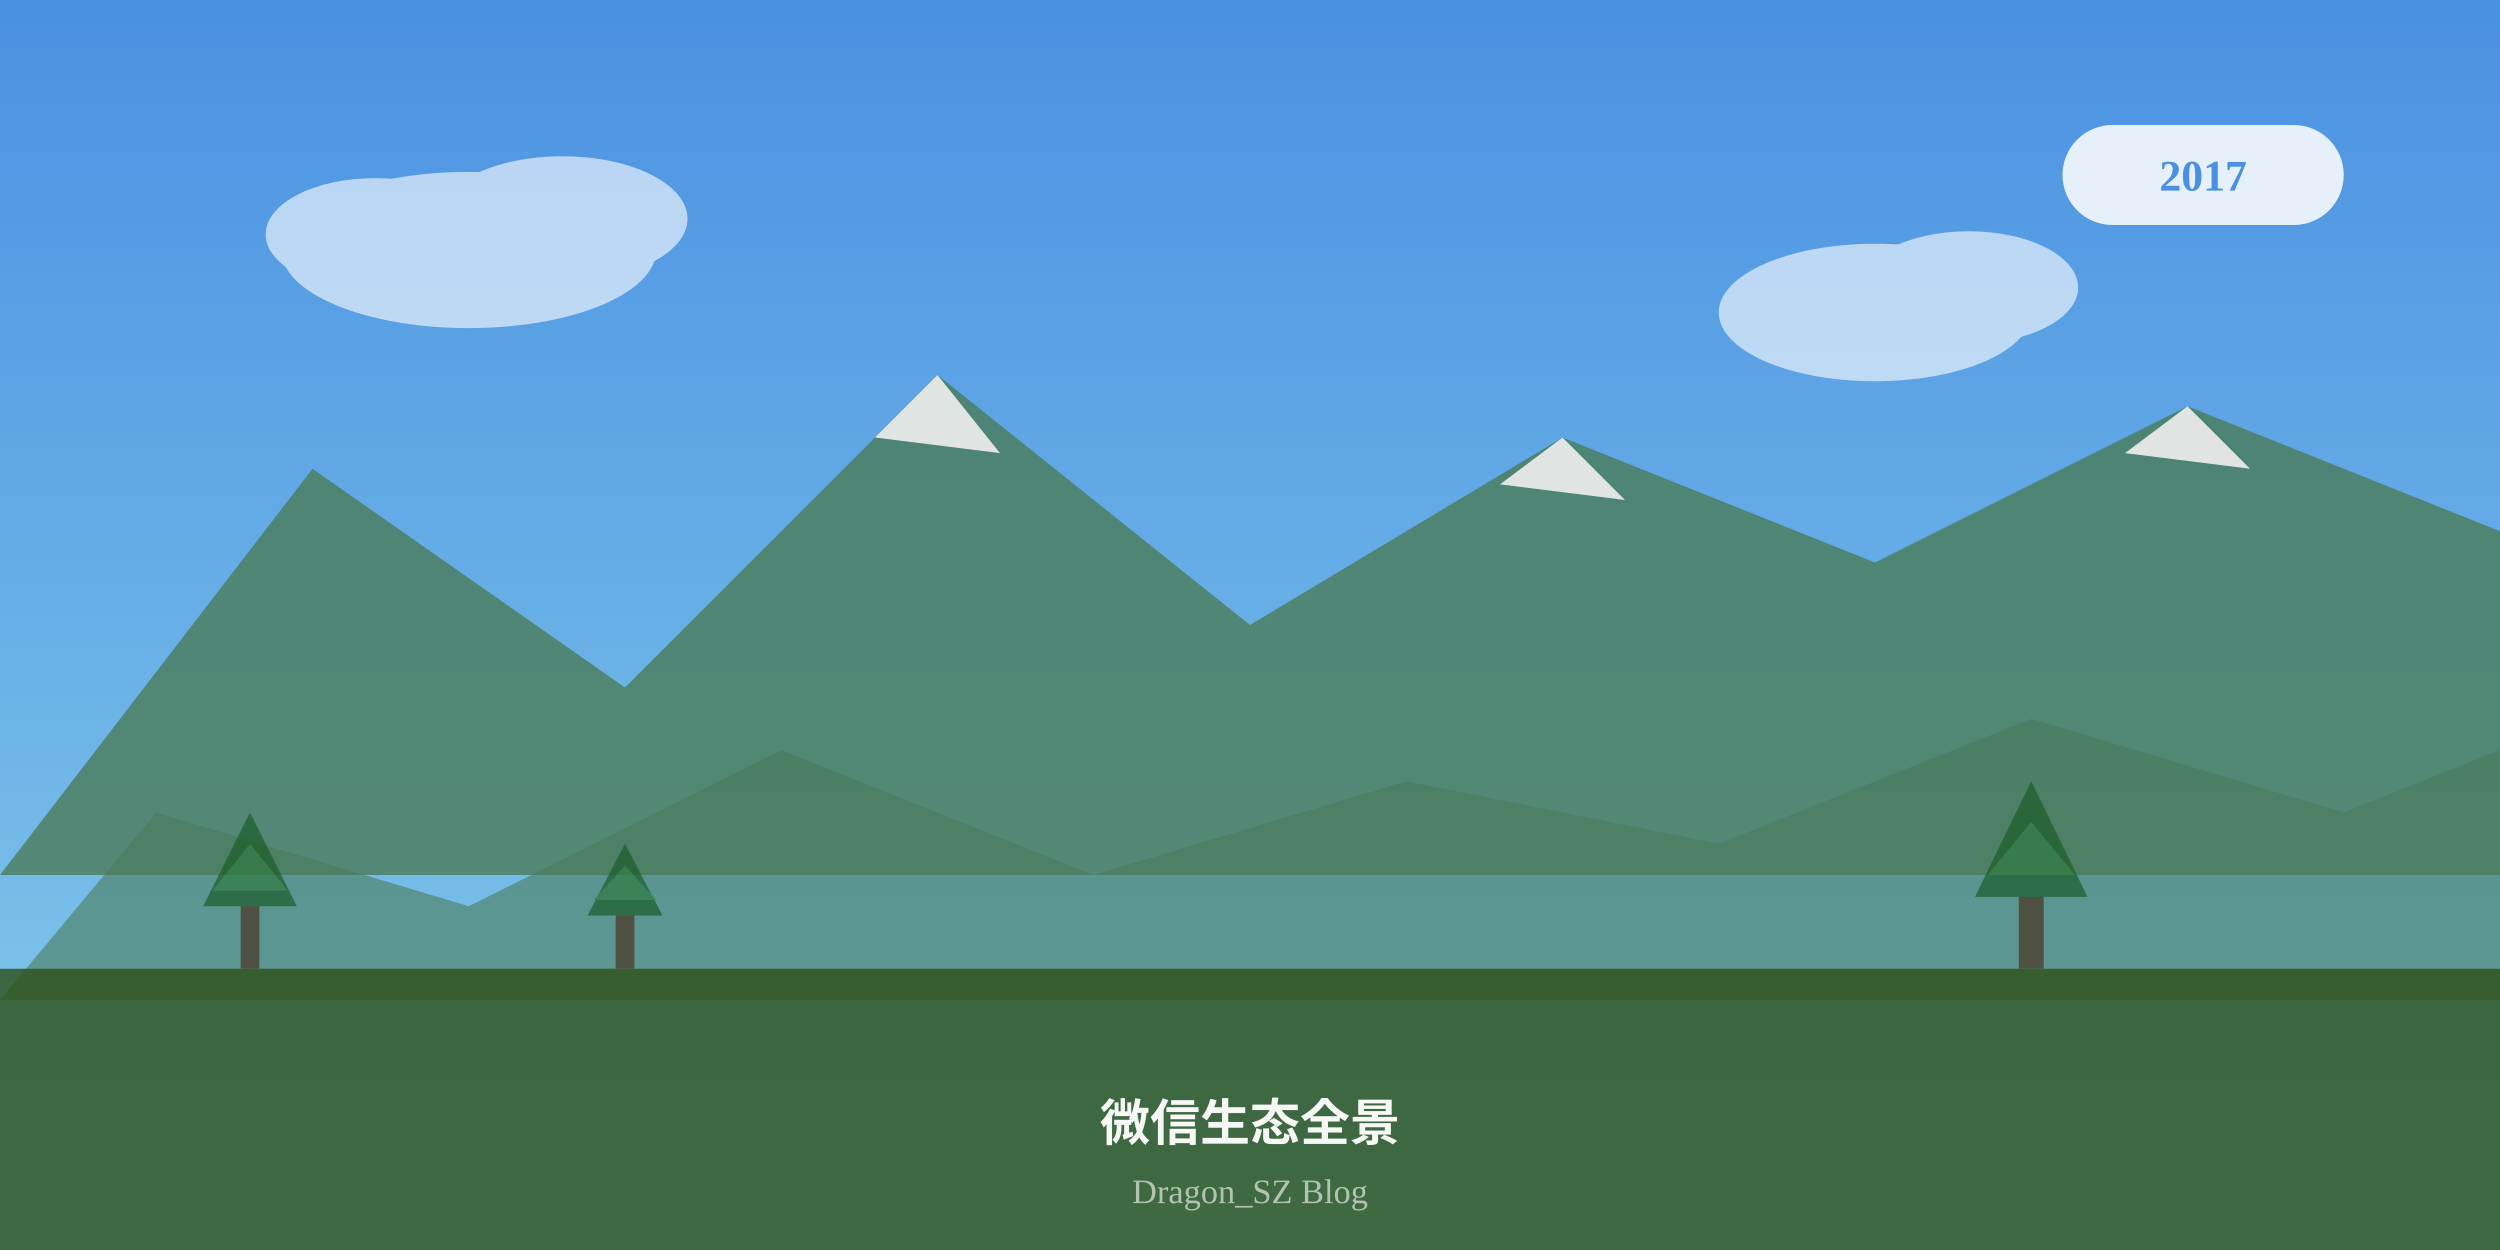
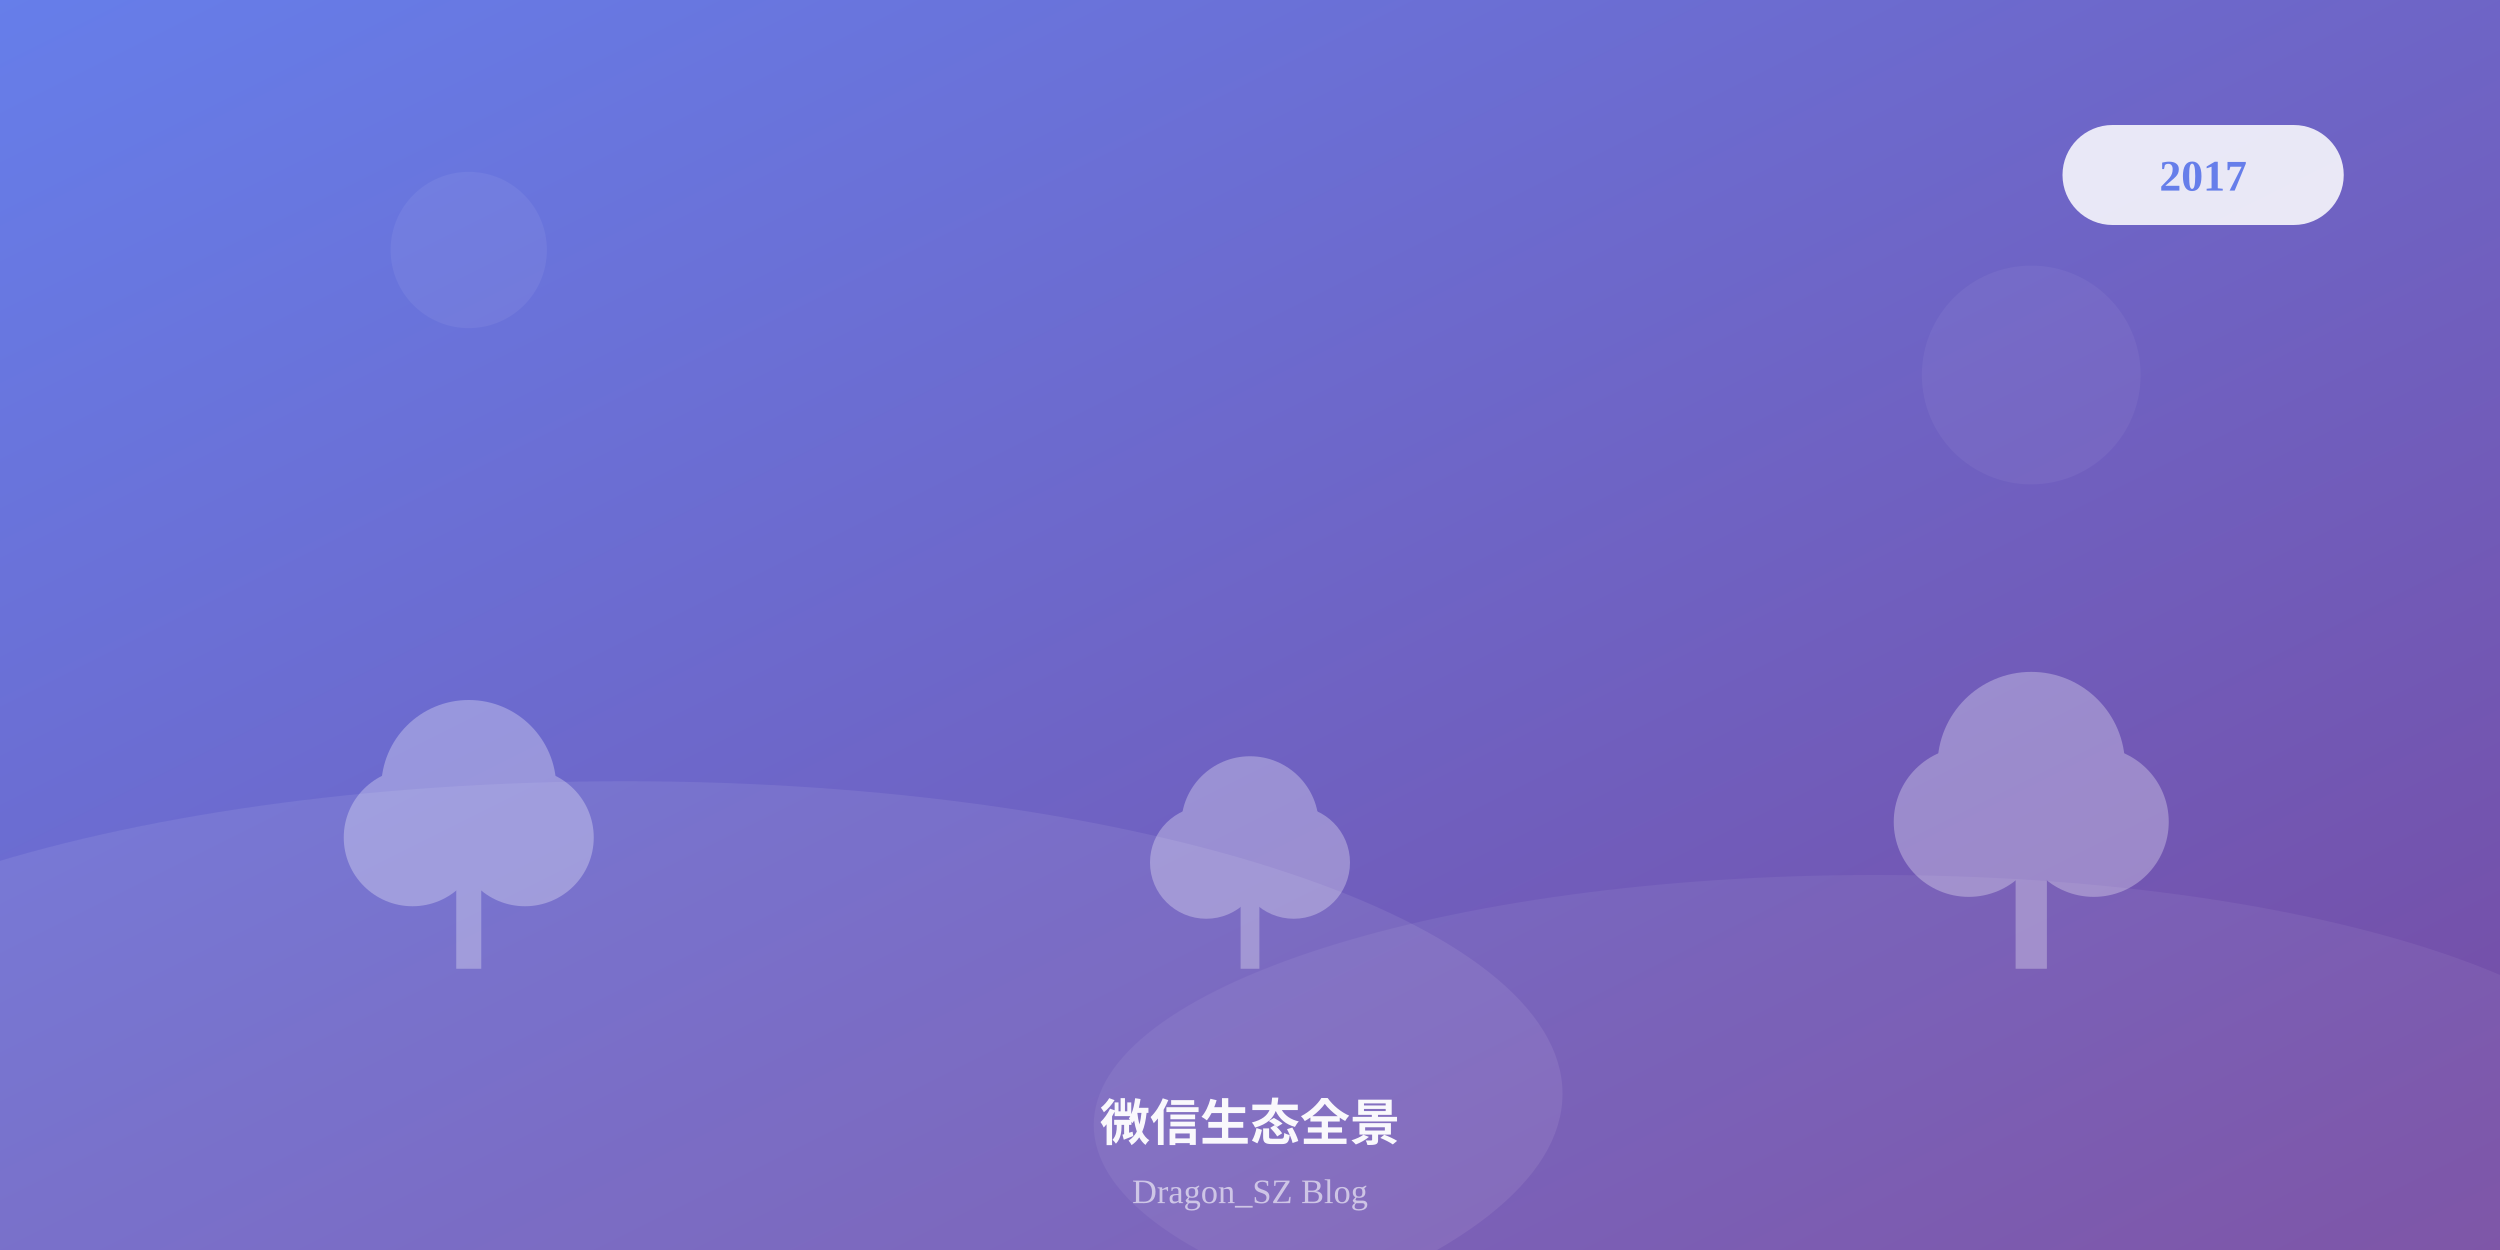
<svg xmlns="http://www.w3.org/2000/svg" viewBox="0 0 800 400" width="100%" height="100%">
  <defs>
-     <linearGradient id="sky" x1="0%" y1="0%" x2="0%" y2="100%">
-       <stop offset="0%" style="stop-color:#4a90e2;stop-opacity:1" />
-       <stop offset="100%" style="stop-color:#87ceeb;stop-opacity:1" />
+     <linearGradient id="bg" x1="0%" y1="0%" x2="100%" y2="100%">
+       <stop offset="0%" style="stop-color:#667eea;stop-opacity:1" />
+       <stop offset="100%" style="stop-color:#764ba2;stop-opacity:1" />
    </linearGradient>
  </defs>
-   <rect width="800" height="400" fill="url(#sky)" />
-   <g opacity="0.6">
-     <ellipse cx="150" cy="80" rx="60" ry="25" fill="white" />
-     <ellipse cx="180" cy="70" rx="40" ry="20" fill="white" />
-     <ellipse cx="120" cy="75" rx="35" ry="18" fill="white" />
-     <ellipse cx="600" cy="100" rx="50" ry="22" fill="white" />
-     <ellipse cx="630" cy="92" rx="35" ry="18" fill="white" />
-   </g>
-   <polygon points="0,280 100,150 200,220 300,120 400,200 500,140 600,180 700,130 800,170 800,280" fill="#4a7c59" opacity="0.8" />
-   <polygon points="280,140 300,120 320,145" fill="#f0f0f0" opacity="0.9" />
-   <polygon points="480,155 500,140 520,160" fill="#f0f0f0" opacity="0.9" />
-   <polygon points="680,145 700,130 720,150" fill="#f0f0f0" opacity="0.9" />
-   <polygon points="0,320 50,260 150,290 250,240 350,280 450,250 550,270 650,230 750,260 800,240 800,320" fill="#4a7c59" opacity="0.6" />
-   <rect x="0" y="310" width="800" height="90" fill="#2d5016" opacity="0.8" />
-   <g opacity="0.7">
-     <g transform="translate(80, 280)">
-       <rect x="-3" y="0" width="6" height="30" fill="#4a3520" />
-       <polygon points="0,-20 -15,10 15,10" fill="#1a5c2a" />
-       <polygon points="0,-10 -12,5 12,5" fill="#2d7a3e" />
+   <rect width="800" height="400" fill="url(#bg)" />
+   <ellipse cx="200" cy="350" rx="300" ry="100" fill="white" opacity="0.08" />
+   <ellipse cx="600" cy="360" rx="250" ry="80" fill="white" opacity="0.06" />
+   <g opacity="0.3">
+     <g transform="translate(150, 260)">
+       <rect x="-4" y="0" width="8" height="50" fill="white" />
+       <circle cx="0" cy="-8" r="28" fill="white" />
+       <circle cx="-18" cy="8" r="22" fill="white" />
+       <circle cx="18" cy="8" r="22" fill="white" />
    </g>
-     <g transform="translate(200, 285)">
-       <rect x="-3" y="0" width="6" height="25" fill="#4a3520" />
-       <polygon points="0,-15 -12,8 12,8" fill="#1a5c2a" />
-       <polygon points="0,-8 -10,3 10,3" fill="#2d7a3e" />
+     <g transform="translate(400, 270)">
+       <rect x="-3" y="0" width="6" height="40" fill="white" />
+       <circle cx="0" cy="-6" r="22" fill="white" />
+       <circle cx="-14" cy="6" r="18" fill="white" />
+       <circle cx="14" cy="6" r="18" fill="white" />
    </g>
-     <g transform="translate(650, 275)">
-       <rect x="-4" y="0" width="8" height="35" fill="#4a3520" />
-       <polygon points="0,-25 -18,12 18,12" fill="#1a5c2a" />
-       <polygon points="0,-12 -14,5 14,5" fill="#2d7a3e" />
+     <g transform="translate(650, 255)">
+       <rect x="-5" y="0" width="10" height="55" fill="white" />
+       <circle cx="0" cy="-10" r="30" fill="white" />
+       <circle cx="-20" cy="8" r="24" fill="white" />
+       <circle cx="20" cy="8" r="24" fill="white" />
    </g>
  </g>
+   <circle cx="150" cy="80" r="25" fill="white" opacity="0.06" />
+   <circle cx="650" cy="120" r="35" fill="white" opacity="0.05" />
  <g transform="translate(660, 40)">
    <rect width="90" height="32" rx="16" fill="white" opacity="0.85" />
-     <text x="45" y="21" text-anchor="middle" font-size="14" font-weight="bold" fill="#4a90e2">2017</text>
+     <text x="45" y="21" text-anchor="middle" font-size="14" font-weight="bold" fill="#667eea">2017</text>
  </g>
  <text x="400" y="365" text-anchor="middle" font-size="16" font-weight="bold" fill="white" opacity="0.95">微信生态全景</text>
  <text x="400" y="385" text-anchor="middle" font-size="11" fill="white" opacity="0.6">Dragon_SZ Blog</text>
</svg>
